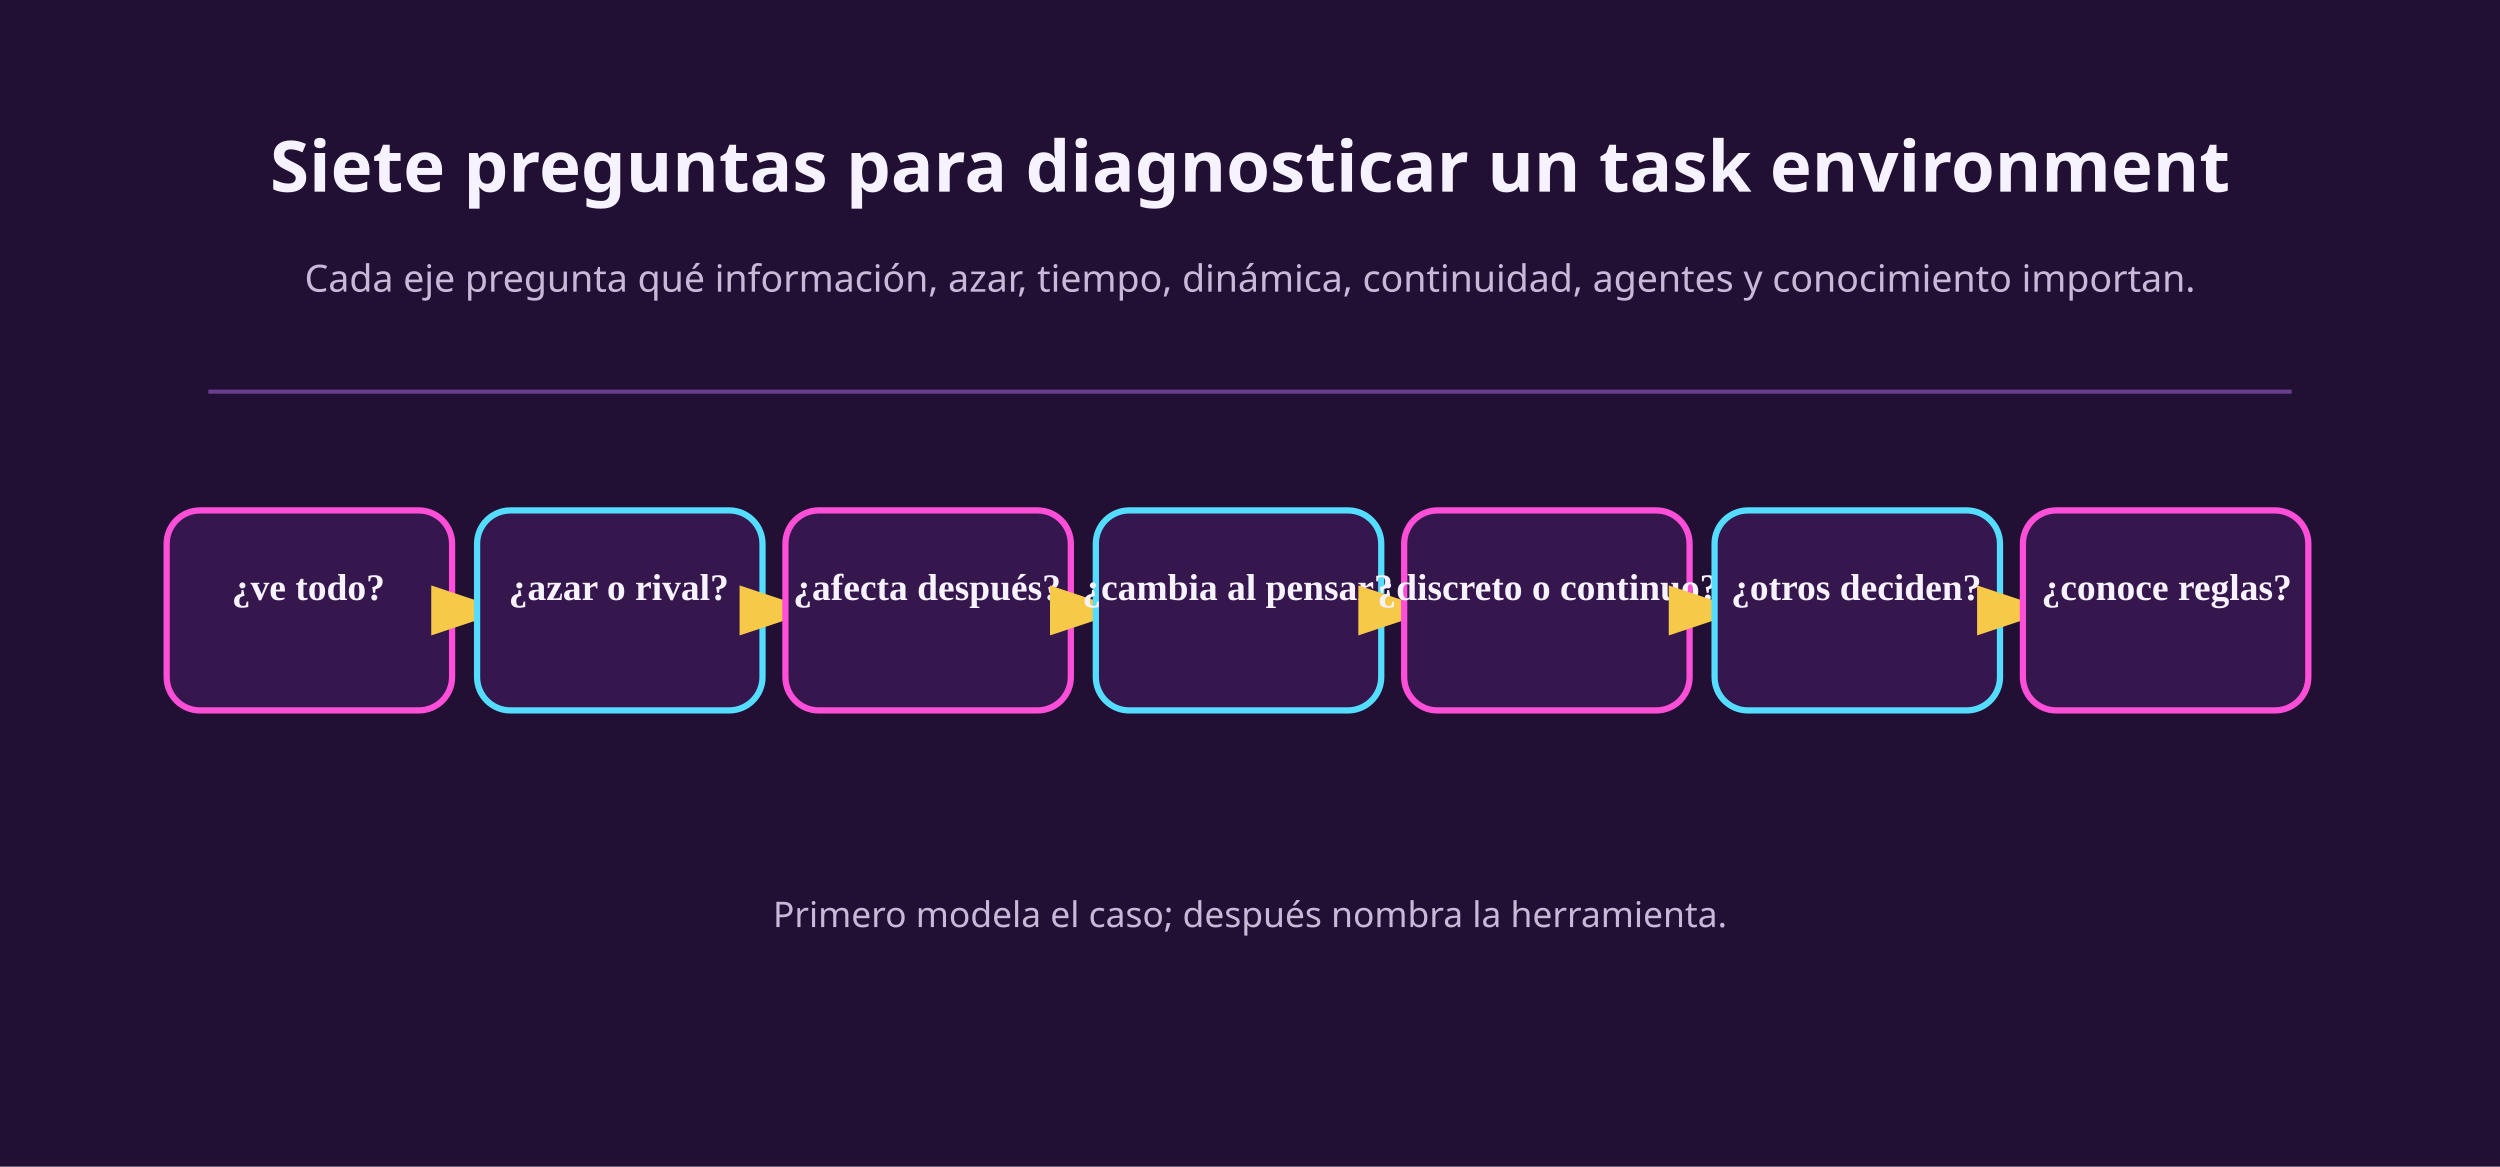
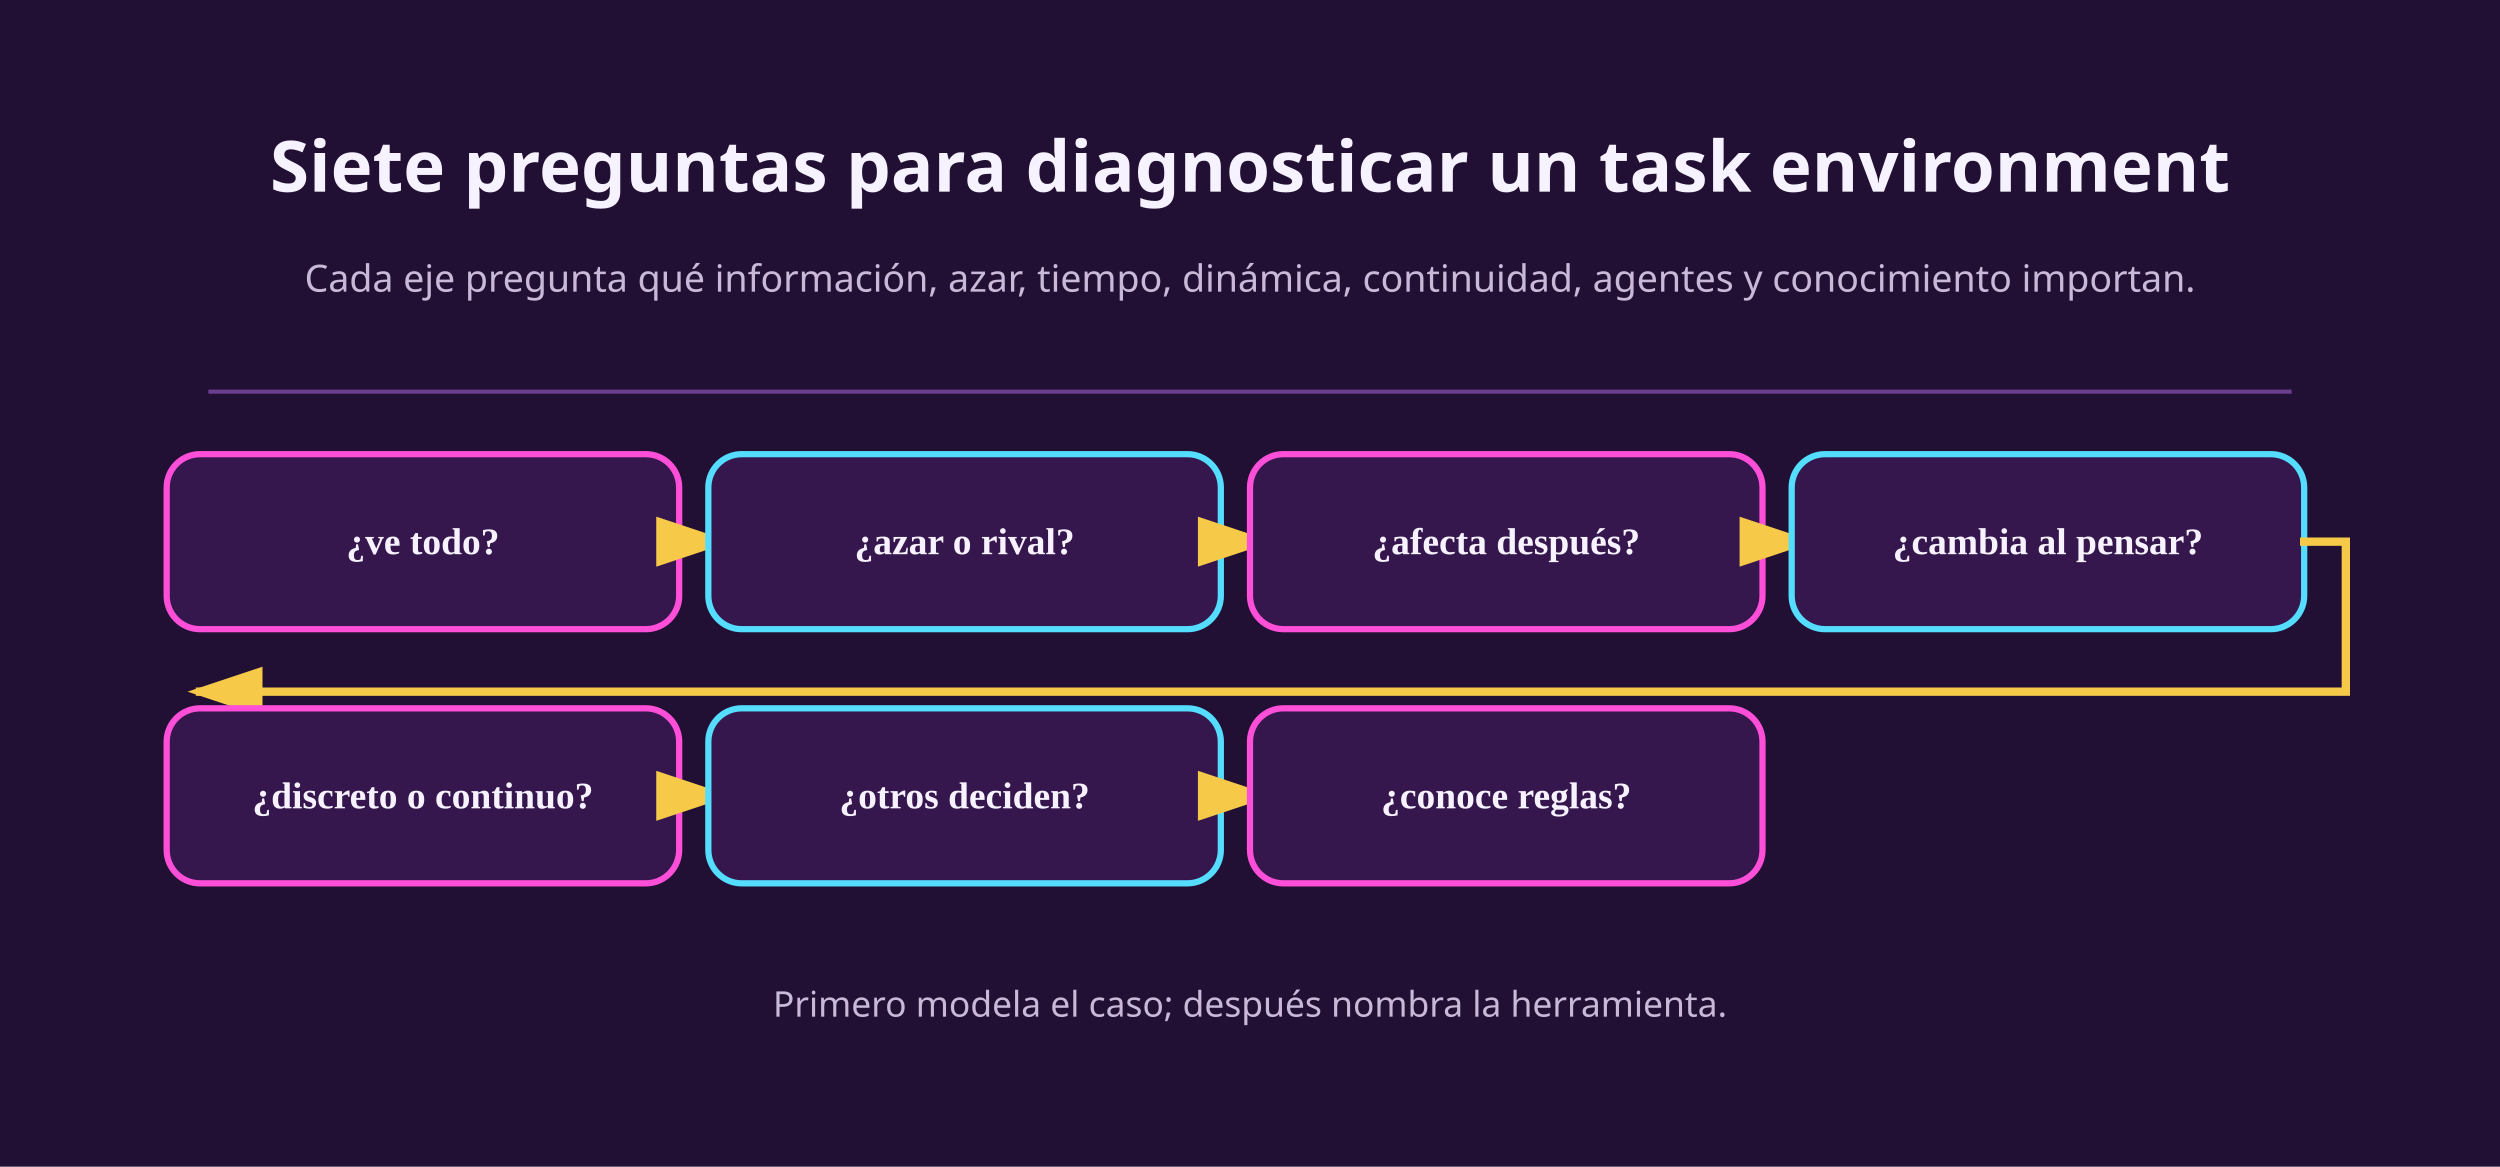
<svg xmlns="http://www.w3.org/2000/svg" width="1200" height="560" viewBox="0 0 1200 560" role="img" aria-label="Siete preguntas para diagnosticar un task environment">
  <defs>
    <marker id="flecha" markerWidth="10" markerHeight="10" refX="8" refY="3" orient="auto">
      <path d="M0,0 L0,6 L9,3 z" fill="#f7c948" />
    </marker>
  </defs>
  <rect width="1200" height="560" fill="#211033" />
  <text x="600" y="92" text-anchor="middle" fill="#f7f2ff" font-family="system-ui, sans-serif" font-size="34" font-weight="800">Siete preguntas para diagnosticar un task environment</text>
  <text x="600" y="140" text-anchor="middle" fill="#c8b9d8" font-family="system-ui, sans-serif" font-size="18">Cada eje pregunta qué información, azar, tiempo, dinámica, continuidad, agentes y conocimiento importan.</text>
  <path d="M100 188 H1100" stroke="#6a3d8d" stroke-width="2" />
-   <rect x="80" y="245" width="137" height="96" rx="16" fill="#35164d" stroke="#ff4fd8" stroke-width="3" />
-   <text x="148" y="288" text-anchor="middle" fill="#f7f2ff" font-size="18" font-weight="700">¿ve todo?</text>
-   <path d="M 221 293 h 18" stroke="#f7c948" stroke-width="4" marker-end="url(#flecha)" />
-   <rect x="229" y="245" width="137" height="96" rx="16" fill="#35164d" stroke="#55ddff" stroke-width="3" />
-   <text x="297" y="288" text-anchor="middle" fill="#f7f2ff" font-size="18" font-weight="700">¿azar o rival?</text>
-   <path d="M 369 293 h 18" stroke="#f7c948" stroke-width="4" marker-end="url(#flecha)" />
-   <rect x="377" y="245" width="137" height="96" rx="16" fill="#35164d" stroke="#ff4fd8" stroke-width="3" />
-   <text x="445" y="288" text-anchor="middle" fill="#f7f2ff" font-size="18" font-weight="700">¿afecta después?</text>
-   <path d="M 518 293 h 18" stroke="#f7c948" stroke-width="4" marker-end="url(#flecha)" />
-   <rect x="526" y="245" width="137" height="96" rx="16" fill="#35164d" stroke="#55ddff" stroke-width="3" />
-   <text x="594" y="288" text-anchor="middle" fill="#f7f2ff" font-size="18" font-weight="700">¿cambia al pensar?</text>
-   <path d="M 666 293 h 18" stroke="#f7c948" stroke-width="4" marker-end="url(#flecha)" />
-   <rect x="674" y="245" width="137" height="96" rx="16" fill="#35164d" stroke="#ff4fd8" stroke-width="3" />
-   <text x="743" y="288" text-anchor="middle" fill="#f7f2ff" font-size="18" font-weight="700">¿discreto o continuo?</text>
-   <path d="M 815 293 h 18" stroke="#f7c948" stroke-width="4" marker-end="url(#flecha)" />
-   <rect x="823" y="245" width="137" height="96" rx="16" fill="#35164d" stroke="#55ddff" stroke-width="3" />
-   <text x="891" y="288" text-anchor="middle" fill="#f7f2ff" font-size="18" font-weight="700">¿otros deciden?</text>
-   <path d="M 963 293 h 18" stroke="#f7c948" stroke-width="4" marker-end="url(#flecha)" />
-   <rect x="971" y="245" width="137" height="96" rx="16" fill="#35164d" stroke="#ff4fd8" stroke-width="3" />
-   <text x="1040" y="288" text-anchor="middle" fill="#f7f2ff" font-size="18" font-weight="700">¿conoce reglas?</text>
-   <text x="600" y="445" text-anchor="middle" fill="#c8b9d8" font-family="system-ui, sans-serif" font-size="17">Primero modela el caso; después nombra la herramienta.</text>
+   <rect x="80" y="218" width="246" height="84" rx="16" fill="#35164d" stroke="#ff4fd8" stroke-width="3" />
+   <text x="203" y="266" text-anchor="middle" fill="#f7f2ff" font-size="18" font-weight="700">¿ve todo?</text>
+   <path d="M 330 260 h 17" stroke="#f7c948" stroke-width="4" marker-end="url(#flecha)" />
+   <rect x="340" y="218" width="246" height="84" rx="16" fill="#35164d" stroke="#55ddff" stroke-width="3" />
+   <text x="463" y="266" text-anchor="middle" fill="#f7f2ff" font-size="18" font-weight="700">¿azar o rival?</text>
+   <path d="M 590 260 h 17" stroke="#f7c948" stroke-width="4" marker-end="url(#flecha)" />
+   <rect x="600" y="218" width="246" height="84" rx="16" fill="#35164d" stroke="#ff4fd8" stroke-width="3" />
+   <text x="723" y="266" text-anchor="middle" fill="#f7f2ff" font-size="18" font-weight="700">¿afecta después?</text>
+   <path d="M 850 260 h 17" stroke="#f7c948" stroke-width="4" marker-end="url(#flecha)" />
+   <rect x="860" y="218" width="246" height="84" rx="16" fill="#35164d" stroke="#55ddff" stroke-width="3" />
+   <text x="983" y="266" text-anchor="middle" fill="#f7f2ff" font-size="18" font-weight="700">¿cambia al pensar?</text>
+   <path d="M 1104 260 h 22 v 72 H 94" fill="none" stroke="#f7c948" stroke-width="4" marker-end="url(#flecha)" />
+   <rect x="80" y="340" width="246" height="84" rx="16" fill="#35164d" stroke="#ff4fd8" stroke-width="3" />
+   <text x="203" y="388" text-anchor="middle" fill="#f7f2ff" font-size="18" font-weight="700">¿discreto o continuo?</text>
+   <path d="M 330 382 h 17" stroke="#f7c948" stroke-width="4" marker-end="url(#flecha)" />
+   <rect x="340" y="340" width="246" height="84" rx="16" fill="#35164d" stroke="#55ddff" stroke-width="3" />
+   <text x="463" y="388" text-anchor="middle" fill="#f7f2ff" font-size="18" font-weight="700">¿otros deciden?</text>
+   <path d="M 590 382 h 17" stroke="#f7c948" stroke-width="4" marker-end="url(#flecha)" />
+   <rect x="600" y="340" width="246" height="84" rx="16" fill="#35164d" stroke="#ff4fd8" stroke-width="3" />
+   <text x="723" y="388" text-anchor="middle" fill="#f7f2ff" font-size="18" font-weight="700">¿conoce reglas?</text>
+   <text x="600" y="488" text-anchor="middle" fill="#c8b9d8" font-family="system-ui, sans-serif" font-size="17">Primero modela el caso; después nombra la herramienta.</text>
</svg>
